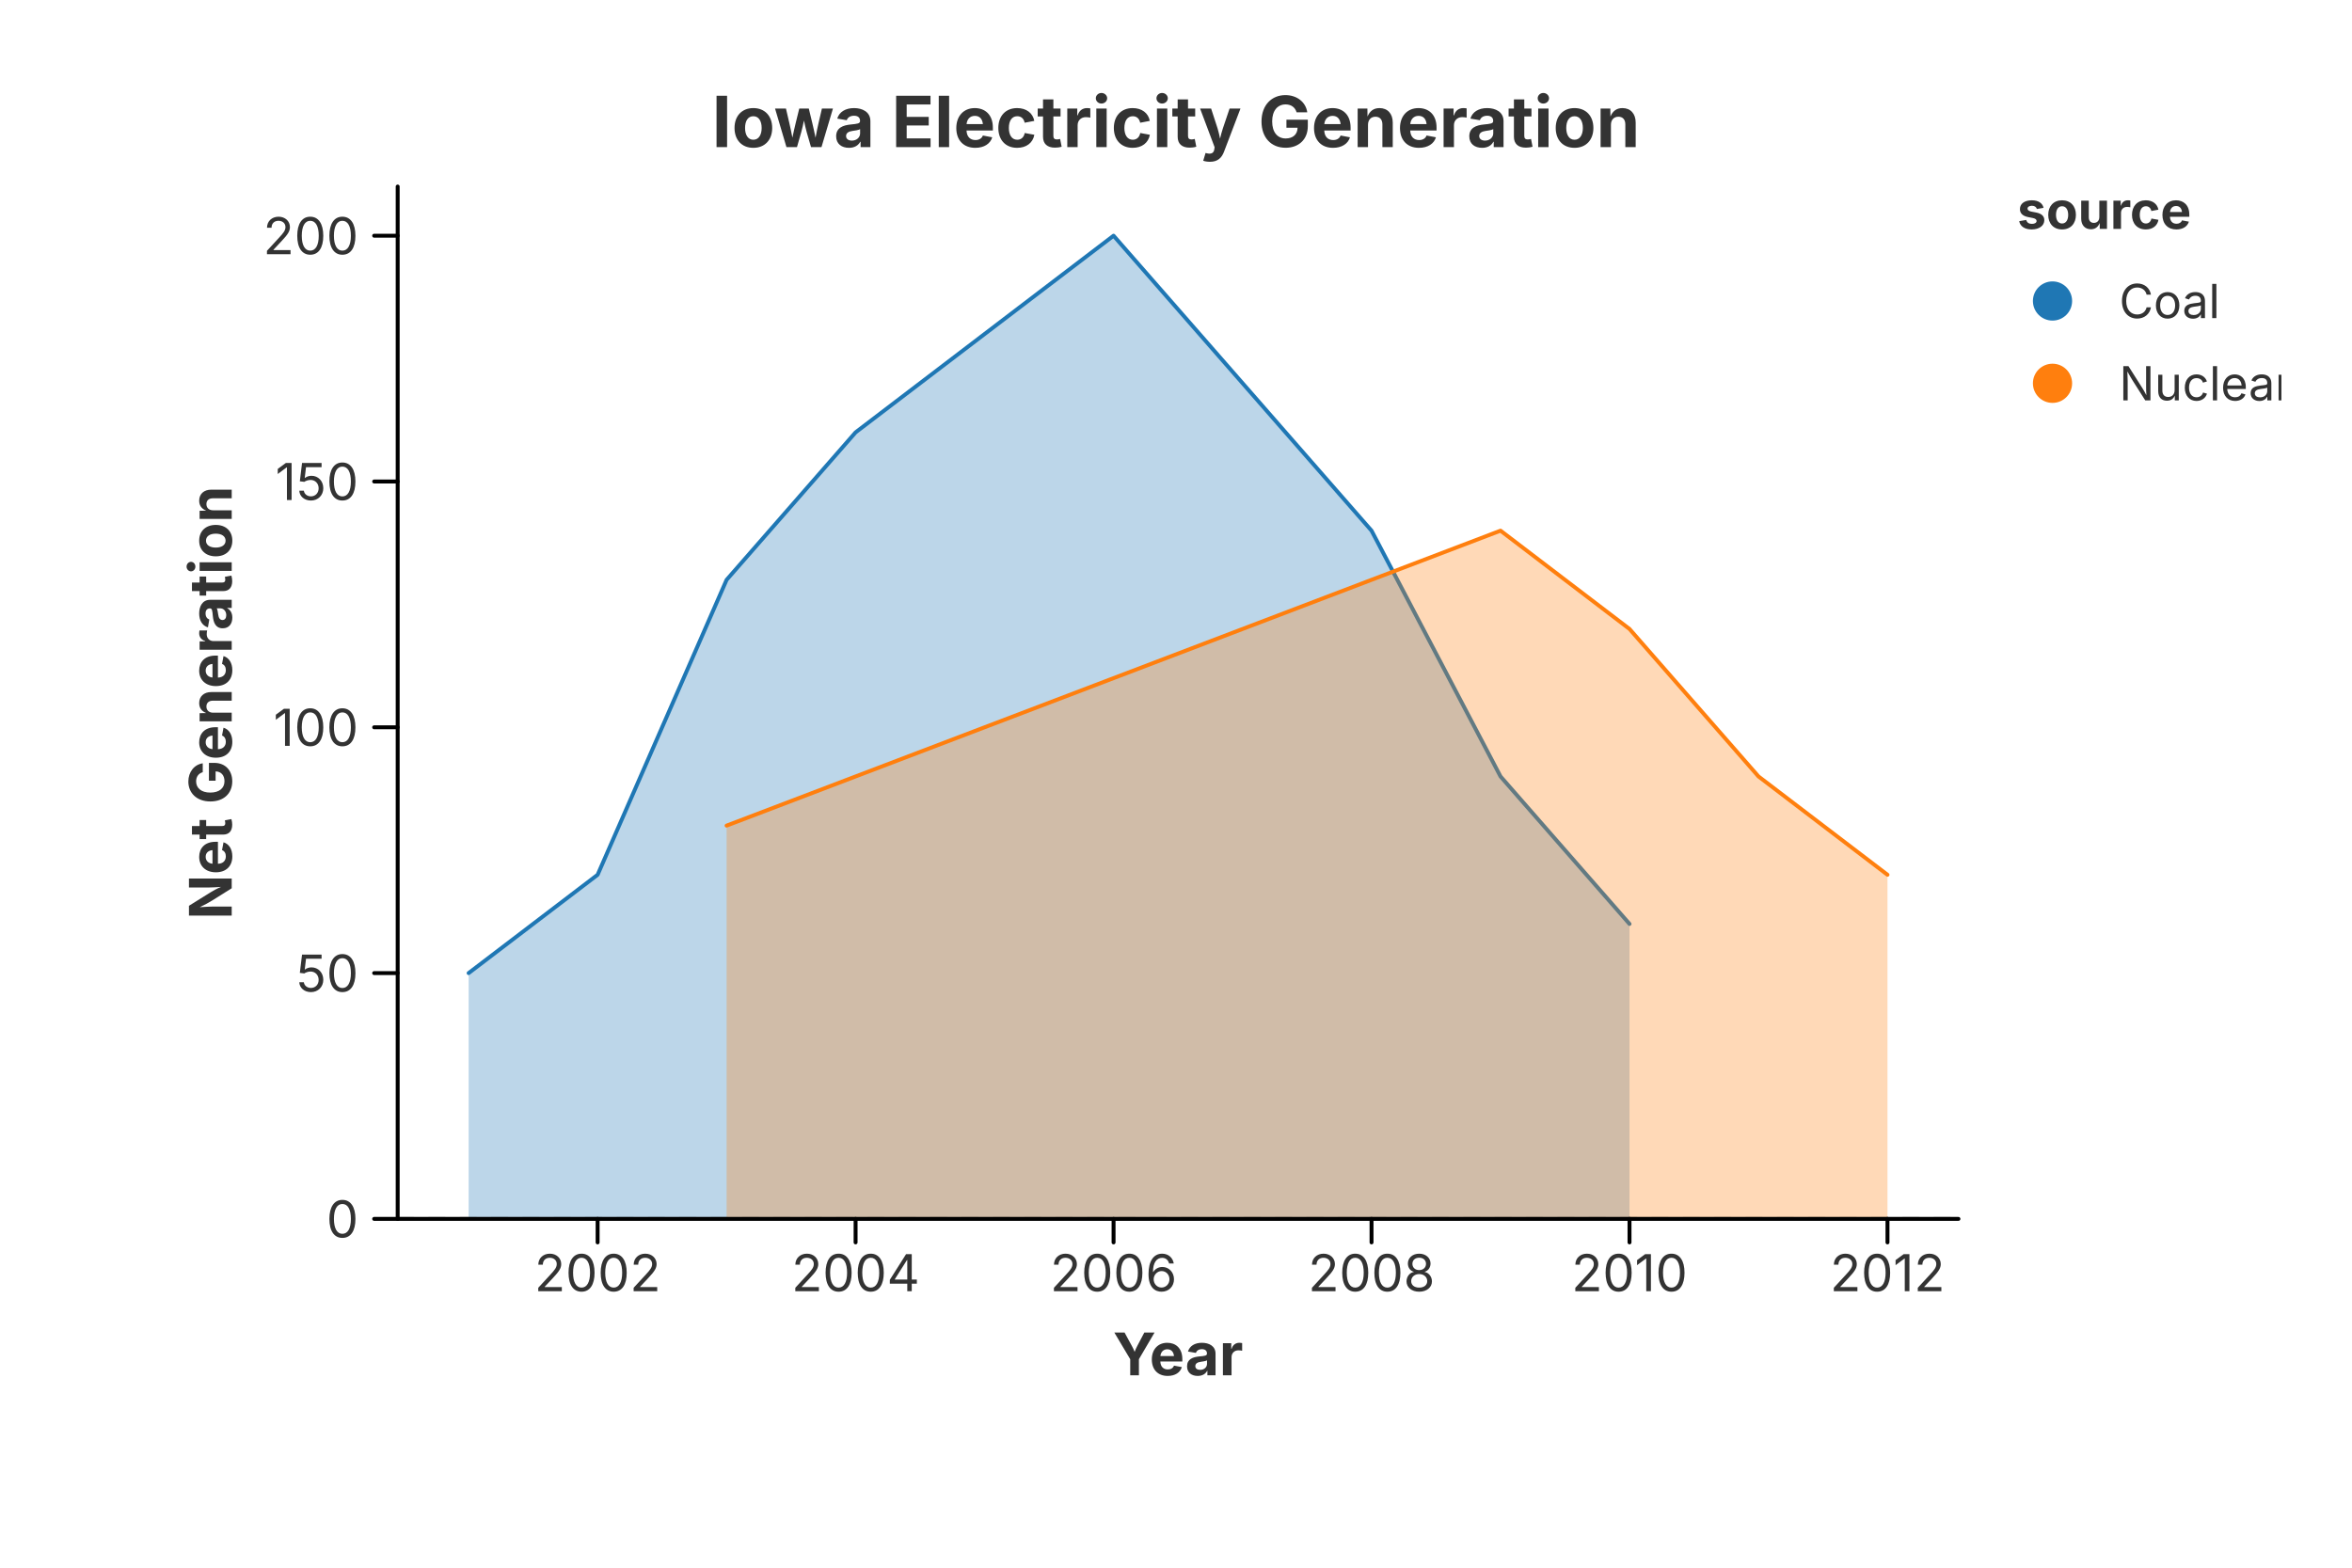
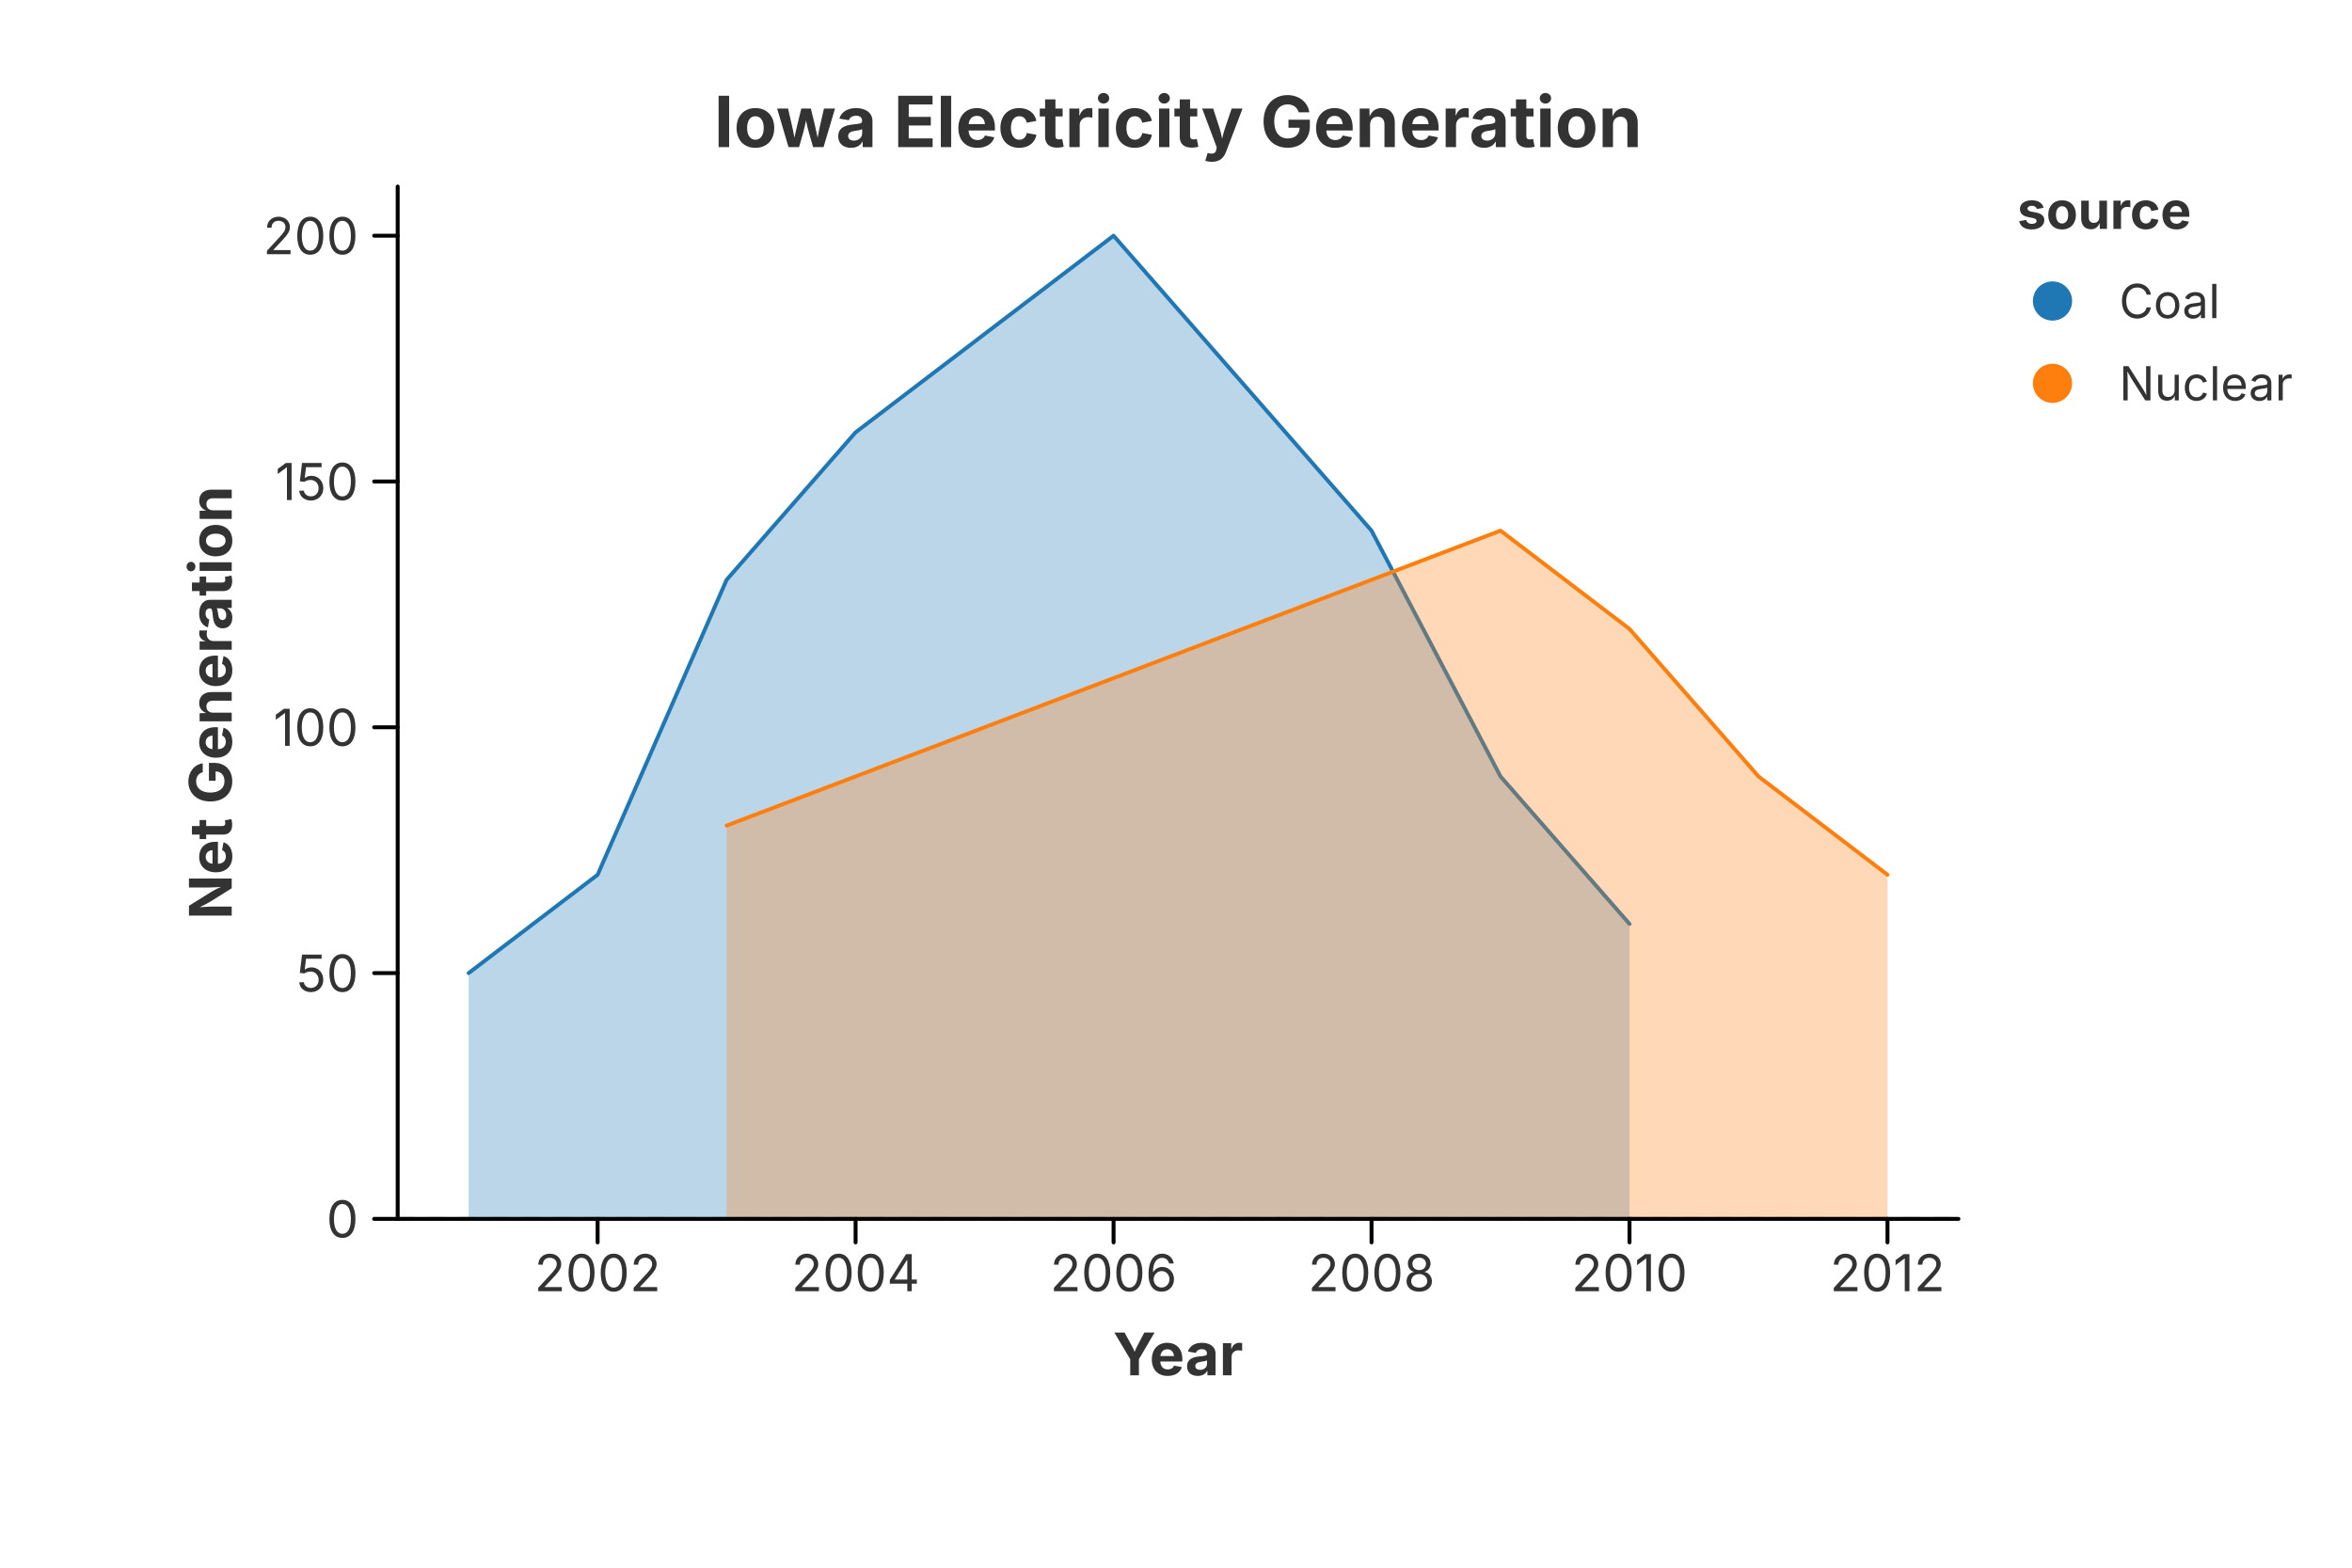
<svg xmlns="http://www.w3.org/2000/svg" width="600" height="400" viewBox="0 0 600 400">
  <rect x="0.000" y="0.000" width="600.000" height="400.000" fill="rgba(255,255,255,1.000)" stroke="none" stroke-width="0.000" fill-opacity="1.000" stroke-opacity="1.000" />
-   <text x="300.000" y="30.800" font-size="18.0" font-family="Inter, -apple-system, BlinkMacSystemFont, 'Segoe UI', Roboto, Helvetica, Arial, 'PingFang SC', 'Microsoft YaHei', Ubuntu, Cantarell, 'Noto Sans', sans-serif" fill="rgba(51,51,51,1.000)" fill-opacity="1.000" text-anchor="middle" font-weight="bold" dominant-baseline="middle" transform="rotate(0 300.000 30.800)">Iowa Electricity Generation</text>
+   <text x="300.525" y="30.800" font-size="18.0" font-family="Inter, -apple-system, BlinkMacSystemFont, 'Segoe UI', Roboto, Helvetica, Arial, 'PingFang SC', 'Microsoft YaHei', Ubuntu, Cantarell, 'Noto Sans', sans-serif" fill="rgba(51,51,51,1.000)" fill-opacity="1.000" text-anchor="middle" font-weight="bold" dominant-baseline="middle" transform="rotate(0 300.525 30.800)">Iowa Electricity Generation</text>
  <defs>
    <clipPath id="plot-clip-area-0">
      <rect x="101.450" y="47.600" width="398.150" height="263.400" />
    </clipPath>
  </defs>
  <g clip-path="url(#plot-clip-area-0)">
    <path d="M 101.450 311.000 L 499.600 311.000" fill="none" stroke="rgba(136,136,136,1.000)" stroke-width="1.000" stroke-opacity="0.500" stroke-linejoin="round" stroke-linecap="round" stroke-dasharray="4,4" />
    <path d="M 119.548 248.286 L 152.453 223.200 L 185.358 147.943 L 218.263 110.314 L 251.168 85.229 L 284.073 60.143 L 316.977 97.771 L 349.882 135.400 L 382.787 198.114 L 415.692 235.743 L 415.692 311.000 L 382.787 311.000 L 349.882 311.000 L 316.977 311.000 L 284.073 311.000 L 251.168 311.000 L 218.263 311.000 L 185.358 311.000 L 152.453 311.000 L 119.548 311.000 Z" fill="rgba(31,119,180,1.000)" fill-opacity="0.300" stroke="none" />
    <path d="M 119.548 248.286 L 152.453 223.200 L 185.358 147.943 L 218.263 110.314 L 251.168 85.229 L 284.073 60.143 L 316.977 97.771 L 349.882 135.400 L 382.787 198.114 L 415.692 235.743" fill="none" stroke="rgba(31,119,180,1.000)" stroke-width="1.000" stroke-opacity="1.000" stroke-linejoin="round" stroke-linecap="round" />
    <path d="M 185.358 210.657 L 218.263 198.114 L 251.168 185.571 L 284.073 173.029 L 316.977 160.486 L 349.882 147.943 L 382.787 135.400 L 415.692 160.486 L 448.597 198.114 L 481.502 223.200 L 481.502 311.000 L 448.597 311.000 L 415.692 311.000 L 382.787 311.000 L 349.882 311.000 L 316.977 311.000 L 284.073 311.000 L 251.168 311.000 L 218.263 311.000 L 185.358 311.000 Z" fill="rgba(255,127,14,1.000)" fill-opacity="0.300" stroke="none" />
    <path d="M 185.358 210.657 L 218.263 198.114 L 251.168 185.571 L 284.073 173.029 L 316.977 160.486 L 349.882 147.943 L 382.787 135.400 L 415.692 160.486 L 448.597 198.114 L 481.502 223.200" fill="none" stroke="rgba(255,127,14,1.000)" stroke-width="1.000" stroke-opacity="1.000" stroke-linejoin="round" stroke-linecap="round" />
  </g>
  <path d="M 101.450 311.000 L 499.600 311.000" fill="none" stroke="rgba(0,0,0,1.000)" stroke-width="1.000" stroke-opacity="1.000" stroke-linejoin="round" stroke-linecap="round" />
  <path d="M 152.453 311.000 L 152.453 317.000" fill="none" stroke="rgba(0,0,0,1.000)" stroke-width="1.000" stroke-opacity="1.000" stroke-linejoin="round" stroke-linecap="round" />
  <text x="152.453" y="320.000" font-size="13.0" font-family="Inter, -apple-system, BlinkMacSystemFont, 'Segoe UI', Roboto, Helvetica, Arial, 'PingFang SC', 'Microsoft YaHei', Ubuntu, Cantarell, 'Noto Sans', sans-serif" fill="rgba(51,51,51,1.000)" fill-opacity="1.000" text-anchor="middle" font-weight="normal" dominant-baseline="hanging" transform="rotate(0 152.453 320.000)">2002</text>
  <path d="M 218.263 311.000 L 218.263 317.000" fill="none" stroke="rgba(0,0,0,1.000)" stroke-width="1.000" stroke-opacity="1.000" stroke-linejoin="round" stroke-linecap="round" />
  <text x="218.263" y="320.000" font-size="13.0" font-family="Inter, -apple-system, BlinkMacSystemFont, 'Segoe UI', Roboto, Helvetica, Arial, 'PingFang SC', 'Microsoft YaHei', Ubuntu, Cantarell, 'Noto Sans', sans-serif" fill="rgba(51,51,51,1.000)" fill-opacity="1.000" text-anchor="middle" font-weight="normal" dominant-baseline="hanging" transform="rotate(0 218.263 320.000)">2004</text>
  <path d="M 284.073 311.000 L 284.073 317.000" fill="none" stroke="rgba(0,0,0,1.000)" stroke-width="1.000" stroke-opacity="1.000" stroke-linejoin="round" stroke-linecap="round" />
  <text x="284.073" y="320.000" font-size="13.0" font-family="Inter, -apple-system, BlinkMacSystemFont, 'Segoe UI', Roboto, Helvetica, Arial, 'PingFang SC', 'Microsoft YaHei', Ubuntu, Cantarell, 'Noto Sans', sans-serif" fill="rgba(51,51,51,1.000)" fill-opacity="1.000" text-anchor="middle" font-weight="normal" dominant-baseline="hanging" transform="rotate(0 284.073 320.000)">2006</text>
  <path d="M 349.882 311.000 L 349.882 317.000" fill="none" stroke="rgba(0,0,0,1.000)" stroke-width="1.000" stroke-opacity="1.000" stroke-linejoin="round" stroke-linecap="round" />
  <text x="349.882" y="320.000" font-size="13.0" font-family="Inter, -apple-system, BlinkMacSystemFont, 'Segoe UI', Roboto, Helvetica, Arial, 'PingFang SC', 'Microsoft YaHei', Ubuntu, Cantarell, 'Noto Sans', sans-serif" fill="rgba(51,51,51,1.000)" fill-opacity="1.000" text-anchor="middle" font-weight="normal" dominant-baseline="hanging" transform="rotate(0 349.882 320.000)">2008</text>
  <path d="M 415.692 311.000 L 415.692 317.000" fill="none" stroke="rgba(0,0,0,1.000)" stroke-width="1.000" stroke-opacity="1.000" stroke-linejoin="round" stroke-linecap="round" />
  <text x="415.692" y="320.000" font-size="13.0" font-family="Inter, -apple-system, BlinkMacSystemFont, 'Segoe UI', Roboto, Helvetica, Arial, 'PingFang SC', 'Microsoft YaHei', Ubuntu, Cantarell, 'Noto Sans', sans-serif" fill="rgba(51,51,51,1.000)" fill-opacity="1.000" text-anchor="middle" font-weight="normal" dominant-baseline="hanging" transform="rotate(0 415.692 320.000)">2010</text>
  <path d="M 481.502 311.000 L 481.502 317.000" fill="none" stroke="rgba(0,0,0,1.000)" stroke-width="1.000" stroke-opacity="1.000" stroke-linejoin="round" stroke-linecap="round" />
  <text x="481.502" y="320.000" font-size="13.0" font-family="Inter, -apple-system, BlinkMacSystemFont, 'Segoe UI', Roboto, Helvetica, Arial, 'PingFang SC', 'Microsoft YaHei', Ubuntu, Cantarell, 'Noto Sans', sans-serif" fill="rgba(51,51,51,1.000)" fill-opacity="1.000" text-anchor="middle" font-weight="normal" dominant-baseline="hanging" transform="rotate(0 481.502 320.000)">2012</text>
  <text x="300.525" y="340.000" font-size="15.0" font-family="Inter, -apple-system, BlinkMacSystemFont, 'Segoe UI', Roboto, Helvetica, Arial, 'PingFang SC', 'Microsoft YaHei', Ubuntu, Cantarell, 'Noto Sans', sans-serif" fill="rgba(51,51,51,1.000)" fill-opacity="1.000" text-anchor="middle" font-weight="bold" dominant-baseline="hanging" transform="rotate(0 300.525 340.000)">Year</text>
  <path d="M 101.450 47.600 L 101.450 311.000" fill="none" stroke="rgba(0,0,0,1.000)" stroke-width="1.000" stroke-opacity="1.000" stroke-linejoin="round" stroke-linecap="round" />
  <path d="M 101.450 311.000 L 95.450 311.000" fill="none" stroke="rgba(0,0,0,1.000)" stroke-width="1.000" stroke-opacity="1.000" stroke-linejoin="round" stroke-linecap="round" />
  <text x="91.450" y="311.000" font-size="13.0" font-family="Inter, -apple-system, BlinkMacSystemFont, 'Segoe UI', Roboto, Helvetica, Arial, 'PingFang SC', 'Microsoft YaHei', Ubuntu, Cantarell, 'Noto Sans', sans-serif" fill="rgba(51,51,51,1.000)" fill-opacity="1.000" text-anchor="end" font-weight="normal" dominant-baseline="central" transform="rotate(0 91.450 311.000)">0</text>
  <path d="M 101.450 248.286 L 95.450 248.286" fill="none" stroke="rgba(0,0,0,1.000)" stroke-width="1.000" stroke-opacity="1.000" stroke-linejoin="round" stroke-linecap="round" />
  <text x="91.450" y="248.286" font-size="13.0" font-family="Inter, -apple-system, BlinkMacSystemFont, 'Segoe UI', Roboto, Helvetica, Arial, 'PingFang SC', 'Microsoft YaHei', Ubuntu, Cantarell, 'Noto Sans', sans-serif" fill="rgba(51,51,51,1.000)" fill-opacity="1.000" text-anchor="end" font-weight="normal" dominant-baseline="central" transform="rotate(0 91.450 248.286)">50</text>
  <path d="M 101.450 185.571 L 95.450 185.571" fill="none" stroke="rgba(0,0,0,1.000)" stroke-width="1.000" stroke-opacity="1.000" stroke-linejoin="round" stroke-linecap="round" />
  <text x="91.450" y="185.571" font-size="13.0" font-family="Inter, -apple-system, BlinkMacSystemFont, 'Segoe UI', Roboto, Helvetica, Arial, 'PingFang SC', 'Microsoft YaHei', Ubuntu, Cantarell, 'Noto Sans', sans-serif" fill="rgba(51,51,51,1.000)" fill-opacity="1.000" text-anchor="end" font-weight="normal" dominant-baseline="central" transform="rotate(0 91.450 185.571)">100</text>
  <path d="M 101.450 122.857 L 95.450 122.857" fill="none" stroke="rgba(0,0,0,1.000)" stroke-width="1.000" stroke-opacity="1.000" stroke-linejoin="round" stroke-linecap="round" />
  <text x="91.450" y="122.857" font-size="13.0" font-family="Inter, -apple-system, BlinkMacSystemFont, 'Segoe UI', Roboto, Helvetica, Arial, 'PingFang SC', 'Microsoft YaHei', Ubuntu, Cantarell, 'Noto Sans', sans-serif" fill="rgba(51,51,51,1.000)" fill-opacity="1.000" text-anchor="end" font-weight="normal" dominant-baseline="central" transform="rotate(0 91.450 122.857)">150</text>
  <path d="M 101.450 60.143 L 95.450 60.143" fill="none" stroke="rgba(0,0,0,1.000)" stroke-width="1.000" stroke-opacity="1.000" stroke-linejoin="round" stroke-linecap="round" />
  <text x="91.450" y="60.143" font-size="13.0" font-family="Inter, -apple-system, BlinkMacSystemFont, 'Segoe UI', Roboto, Helvetica, Arial, 'PingFang SC', 'Microsoft YaHei', Ubuntu, Cantarell, 'Noto Sans', sans-serif" fill="rgba(51,51,51,1.000)" fill-opacity="1.000" text-anchor="end" font-weight="normal" dominant-baseline="central" transform="rotate(0 91.450 60.143)">200</text>
  <text x="53.500" y="179.300" font-size="15.0" font-family="Inter, -apple-system, BlinkMacSystemFont, 'Segoe UI', Roboto, Helvetica, Arial, 'PingFang SC', 'Microsoft YaHei', Ubuntu, Cantarell, 'Noto Sans', sans-serif" fill="rgba(51,51,51,1.000)" fill-opacity="1.000" text-anchor="middle" font-weight="bold" dominant-baseline="middle" transform="rotate(-90 53.500 179.300)">Net Generation</text>
  <defs>
    <clipPath id="plot-clip-area-1">
-       <rect x="514.600" y="47.600" width="67.400" height="263.400" />
+       <rect x="499.600" y="0.000" width="100.400" height="400.000" />
    </clipPath>
  </defs>
  <g clip-path="url(#plot-clip-area-1)">
    <text x="514.600" y="53.600" font-size="13.2" font-family="Inter, -apple-system, BlinkMacSystemFont, 'Segoe UI', Roboto, Helvetica, Arial, 'PingFang SC', 'Microsoft YaHei', Ubuntu, Cantarell, 'Noto Sans', sans-serif" fill="rgba(51,51,51,1.000)" fill-opacity="1.000" text-anchor="start" font-weight="bold" dominant-baseline="central" transform="rotate(0 514.600 53.600)">source</text>
    <circle cx="523.600" cy="76.800" r="5.000" fill="rgba(31,119,180,1.000)" stroke="none" stroke-width="0.000" fill-opacity="1.000" stroke-opacity="1.000" />
    <text x="540.600" y="76.800" font-size="12.0" font-family="Inter, -apple-system, BlinkMacSystemFont, 'Segoe UI', Roboto, Helvetica, Arial, 'PingFang SC', 'Microsoft YaHei', Ubuntu, Cantarell, 'Noto Sans', sans-serif" fill="rgba(51,51,51,1.000)" fill-opacity="1.000" text-anchor="start" font-weight="normal" dominant-baseline="central" transform="rotate(0 540.600 76.800)">Coal</text>
    <circle cx="523.600" cy="97.800" r="5.000" fill="rgba(255,127,14,1.000)" stroke="none" stroke-width="0.000" fill-opacity="1.000" stroke-opacity="1.000" />
    <text x="540.600" y="97.800" font-size="12.0" font-family="Inter, -apple-system, BlinkMacSystemFont, 'Segoe UI', Roboto, Helvetica, Arial, 'PingFang SC', 'Microsoft YaHei', Ubuntu, Cantarell, 'Noto Sans', sans-serif" fill="rgba(51,51,51,1.000)" fill-opacity="1.000" text-anchor="start" font-weight="normal" dominant-baseline="central" transform="rotate(0 540.600 97.800)">Nuclear</text>
  </g>
</svg>
